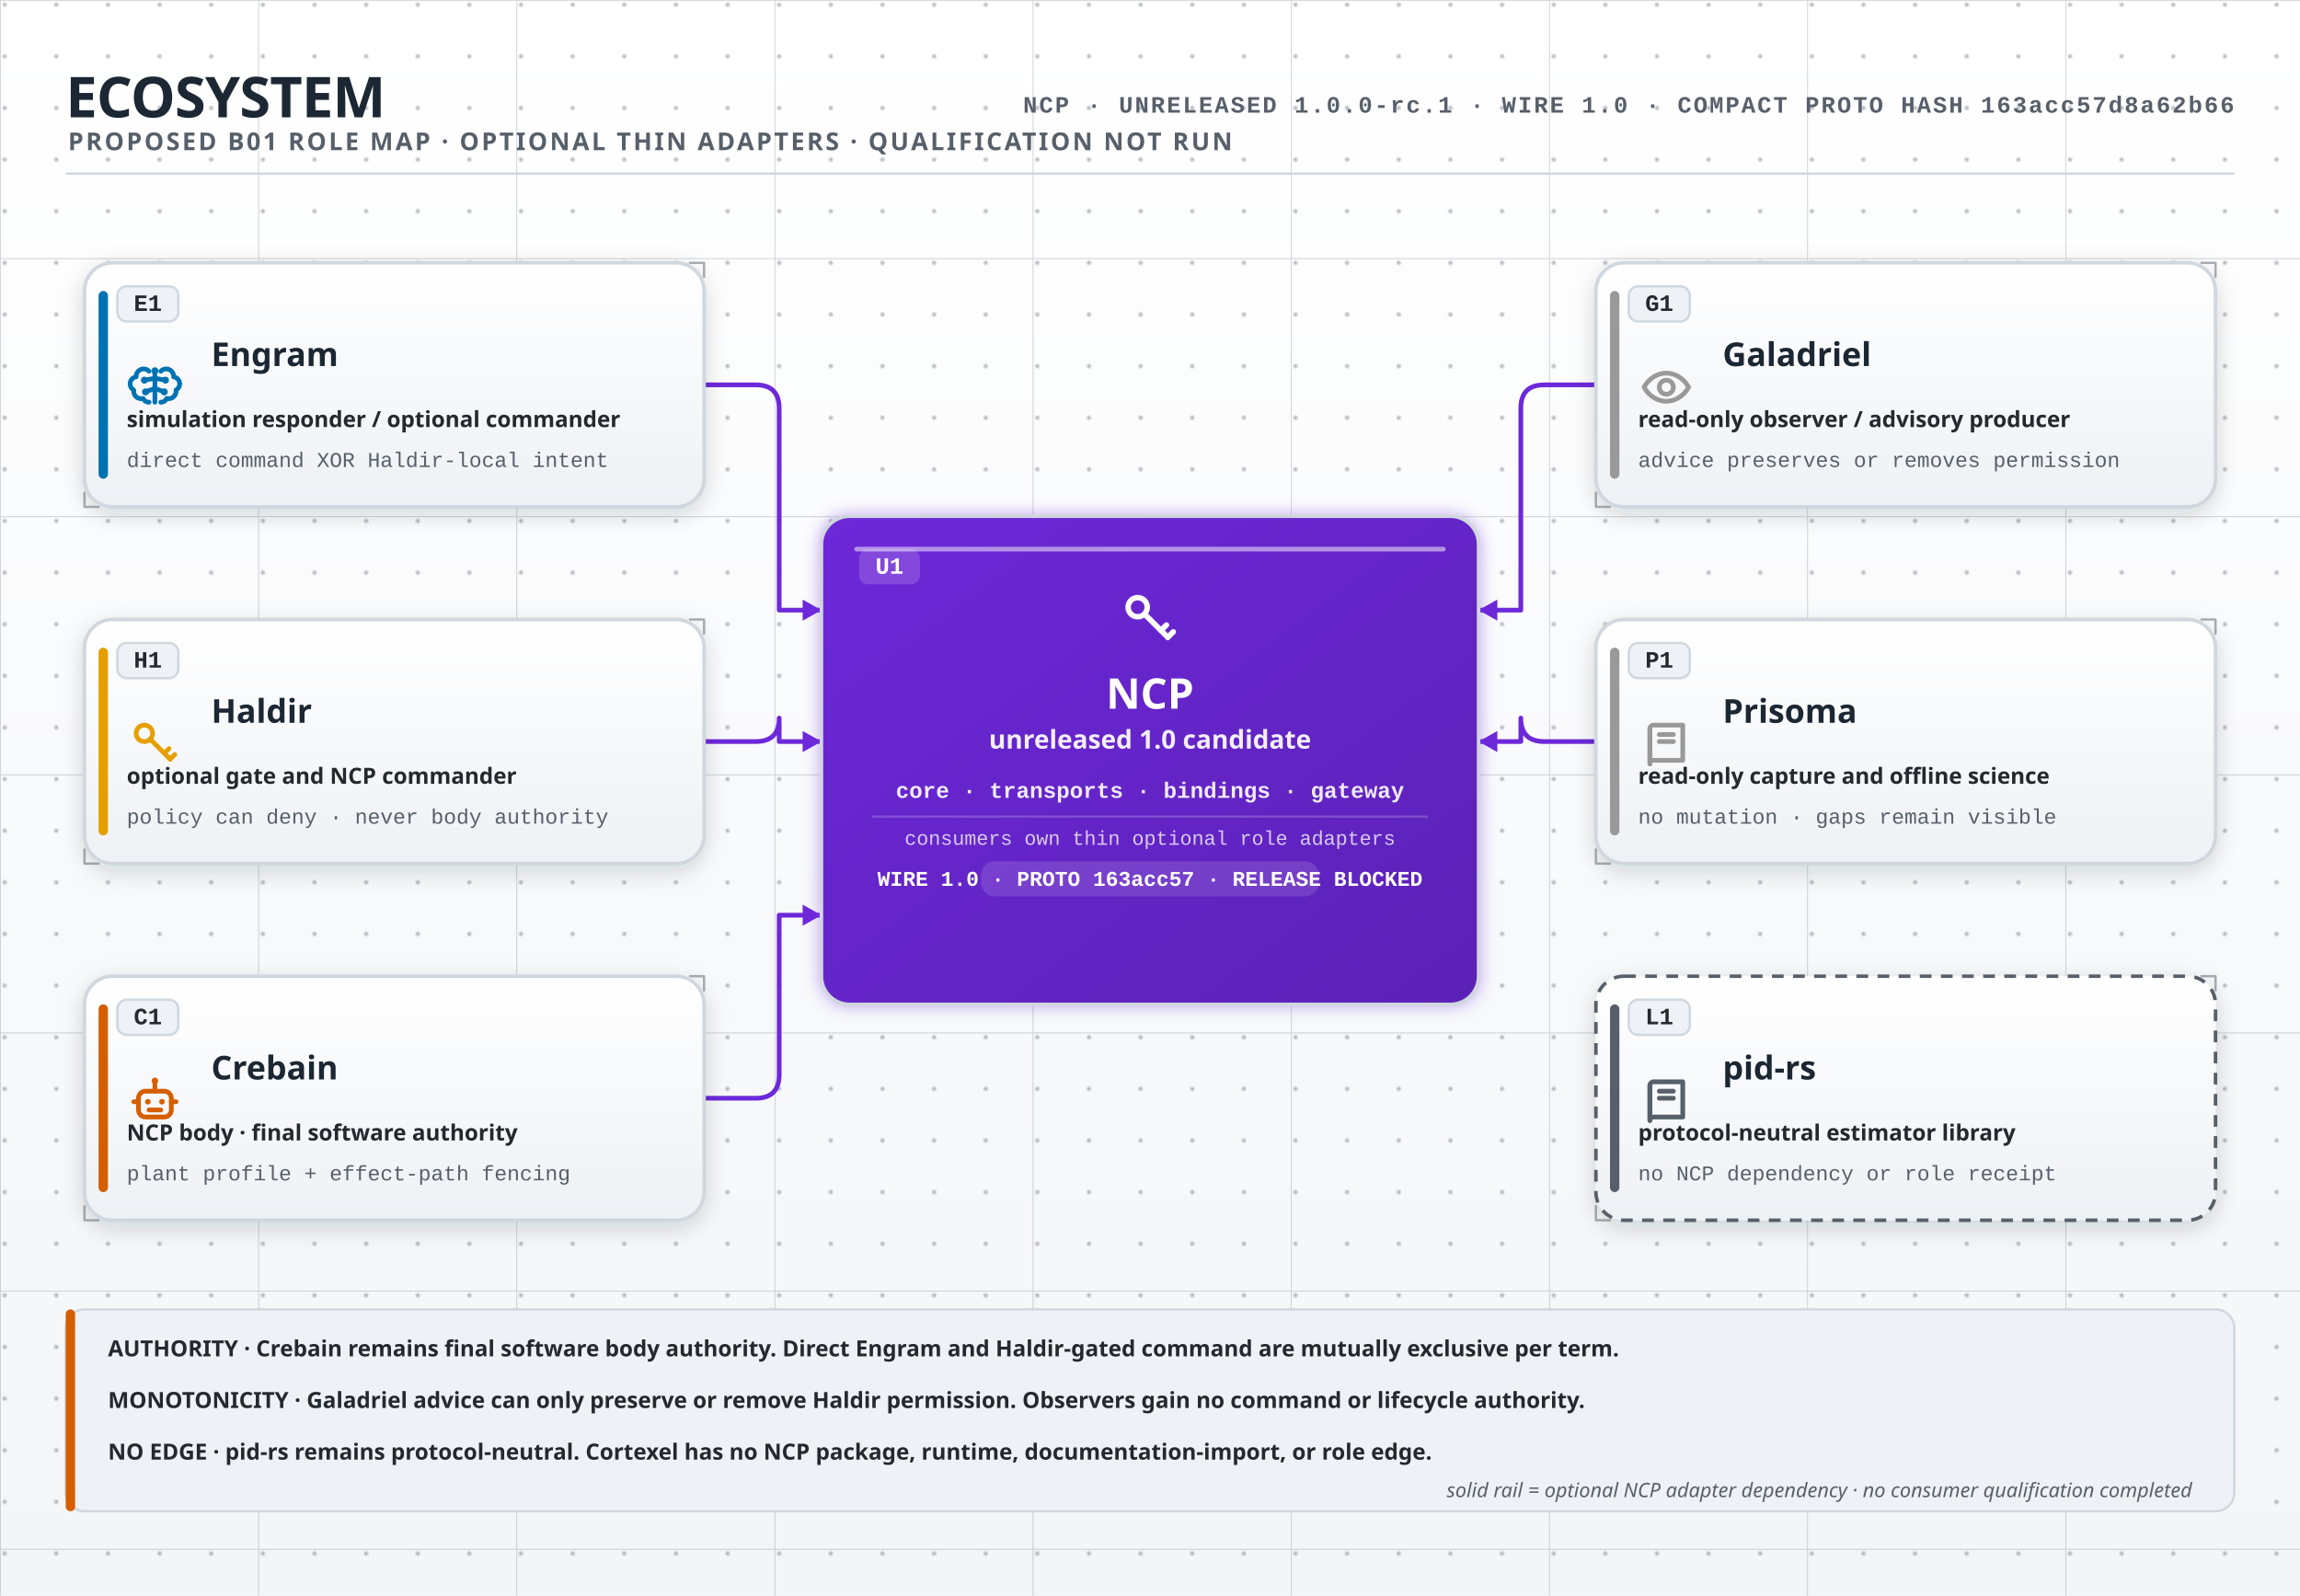
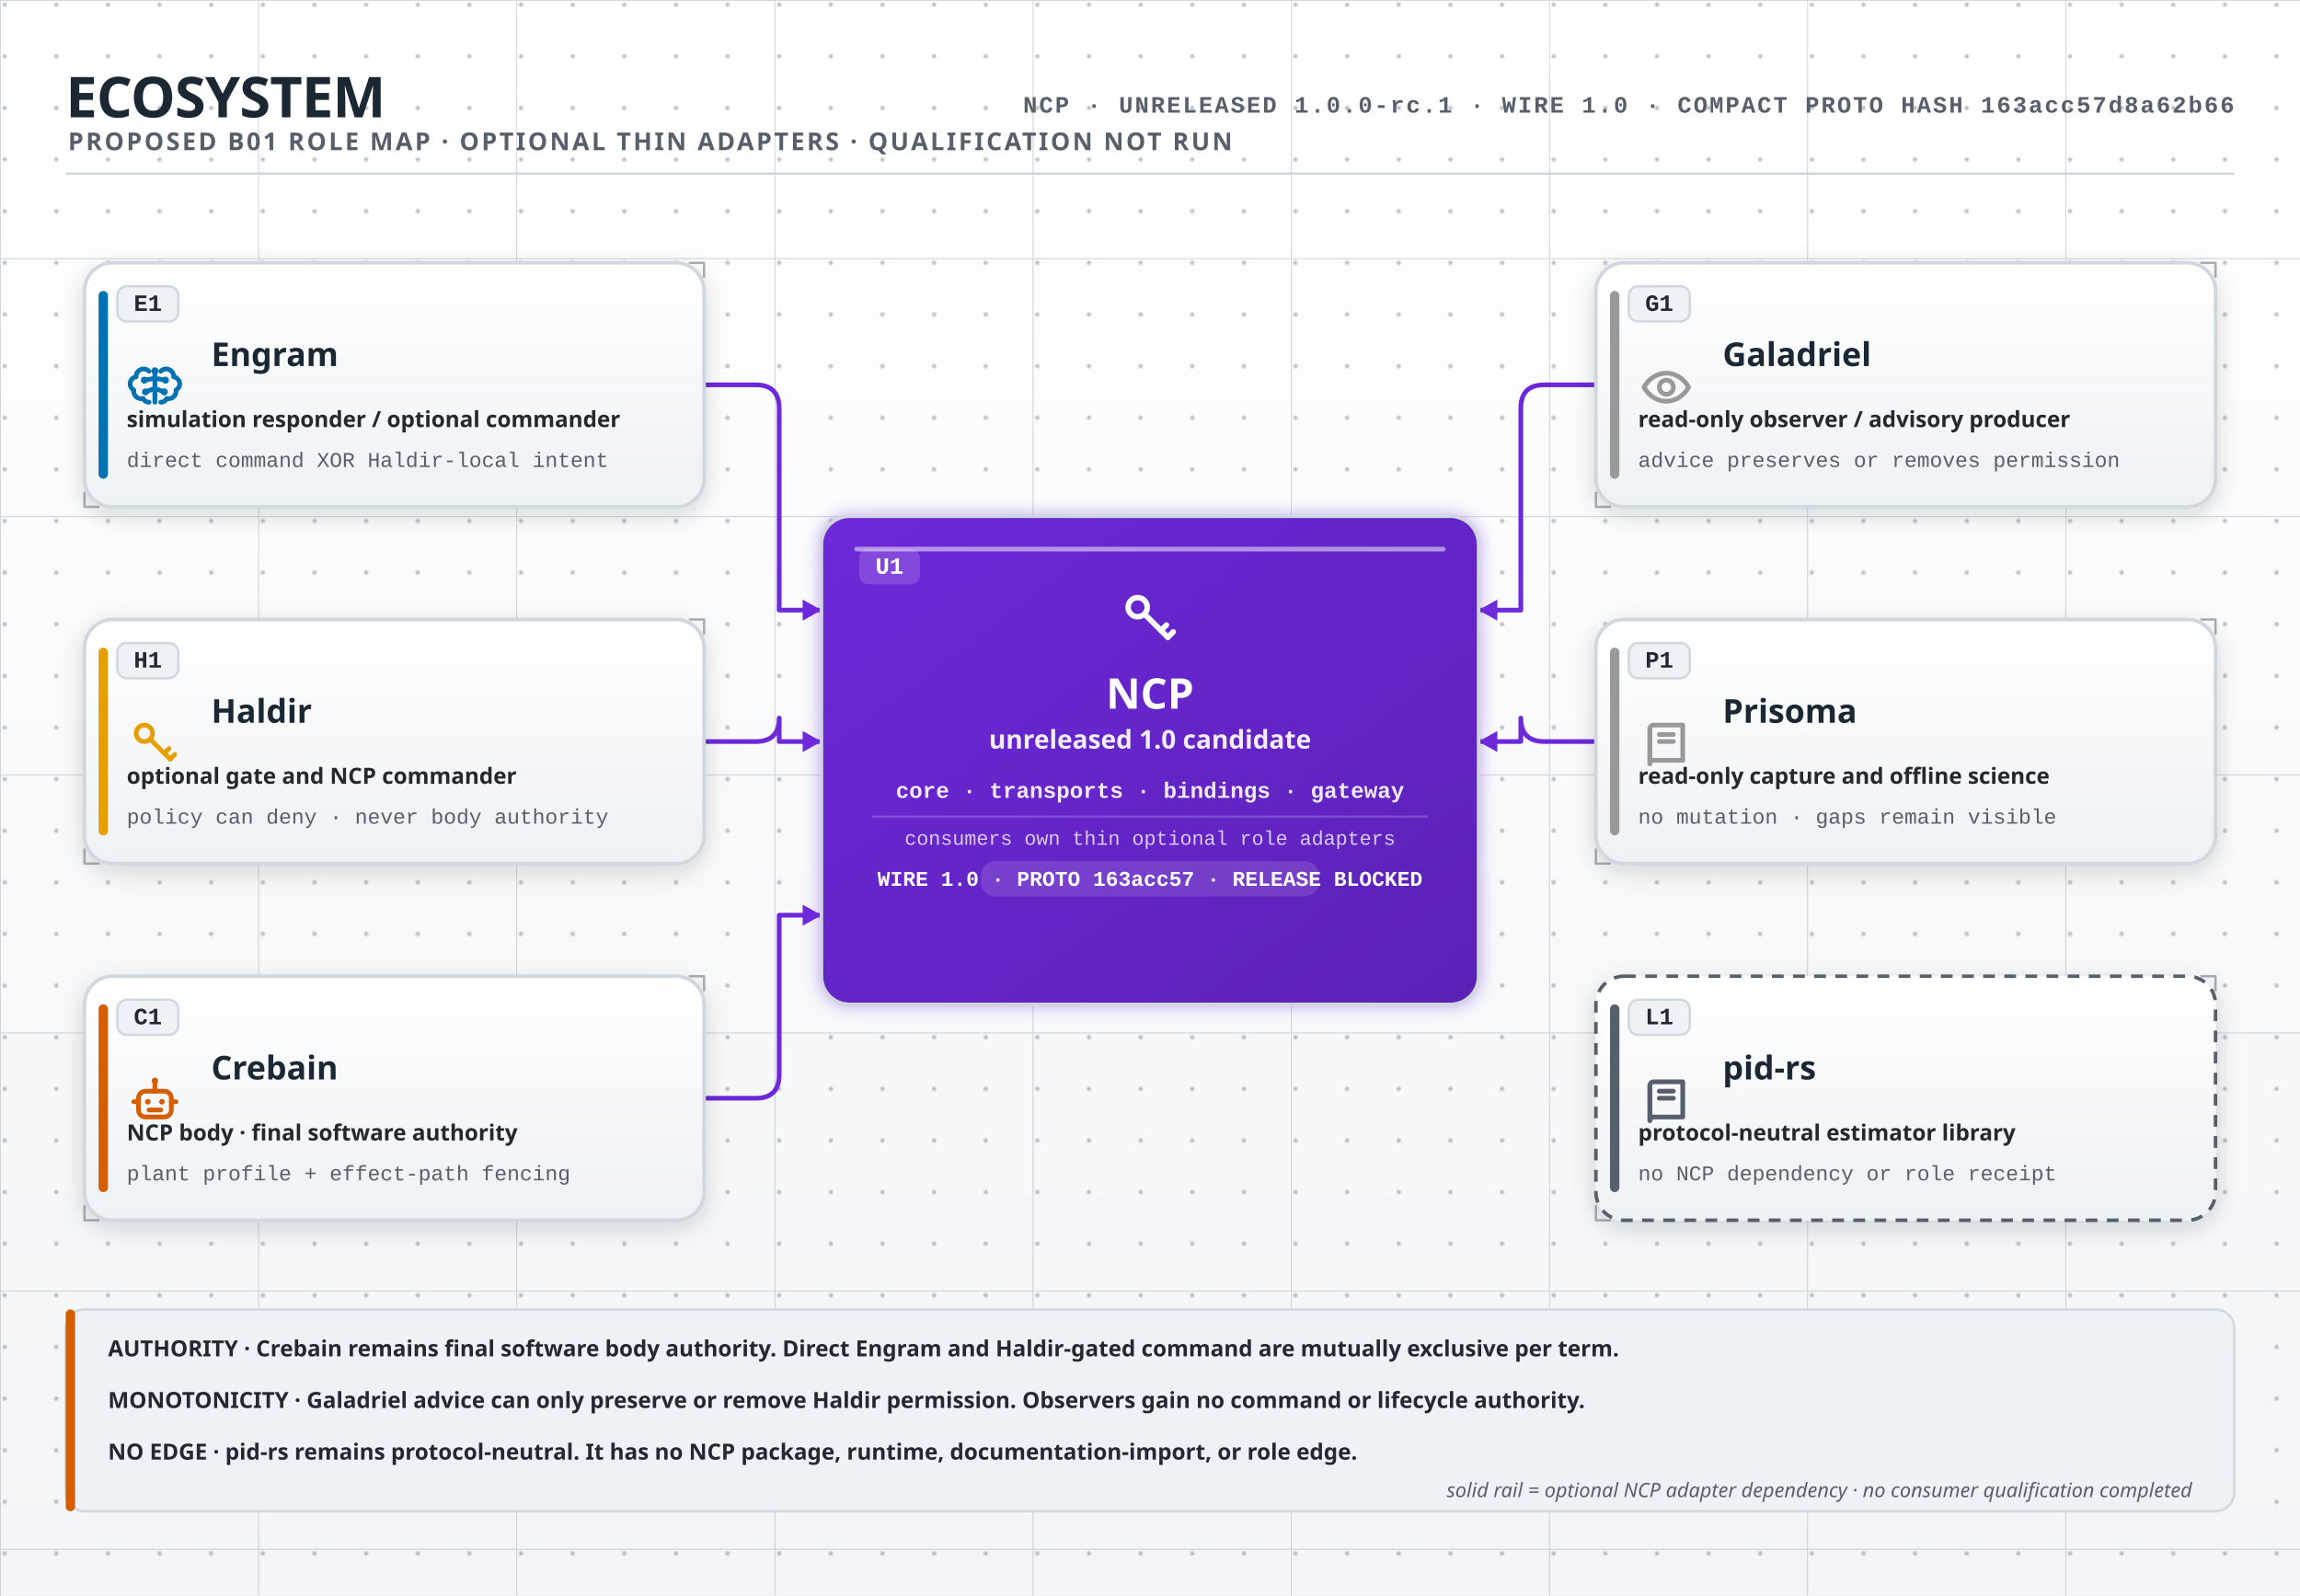
<svg xmlns="http://www.w3.org/2000/svg" width="980" height="680" viewBox="0 0 980 680" font-family="-apple-system, BlinkMacSystemFont, 'Segoe UI', 'Noto Sans', Helvetica, Arial, sans-serif" role="img" aria-labelledby="ncp-ecosystem-title ncp-ecosystem-desc">
  <defs>
    <linearGradient id="pageBg" x1="0" y1="0" x2="0" y2="1">
      <stop offset="0" stop-color="#ffffff" />
      <stop offset="1" stop-color="#f3f5f8" />
    </linearGradient>
    <linearGradient id="surface" x1="0" y1="0" x2="0" y2="1">
      <stop offset="0" stop-color="#ffffff" />
      <stop offset="1" stop-color="#eef1f5" />
    </linearGradient>
    <linearGradient id="busAction" x1="0" y1="0" x2="1" y2="0">
      <stop offset="0" stop-color="#D55E00" stop-opacity="1" />
      <stop offset="0.5" stop-color="#D55E00" stop-opacity="1" />
      <stop offset="1" stop-color="#b94f00" stop-opacity="1" />
    </linearGradient>
    <linearGradient id="contractHero" x1="0" y1="0" x2="1" y2="1">
      <stop offset="0" stop-color="#6D28D9" />
      <stop offset="1" stop-color="#5b21b6" />
    </linearGradient>
    <radialGradient id="gridDot" cx="0.5" cy="0.5" r="0.5">
      <stop offset="0" stop-color="#57606a" stop-opacity="0.5" />
      <stop offset="1" stop-color="#57606a" stop-opacity="0" />
    </radialGradient>
    <pattern id="grid" width="22" height="22" patternUnits="userSpaceOnUse">
      <circle cx="2" cy="2" r="1.4" fill="url(#gridDot)" />
    </pattern>
    <pattern id="gridMajor" width="110" height="110" patternUnits="userSpaceOnUse">
      <path d="M110 0H0V110" fill="none" stroke="#57606a" stroke-width="0.75" stroke-opacity="0.26" />
    </pattern>
    <filter id="soft" x="-40%" y="-40%" width="180%" height="180%" color-interpolation-filters="sRGB">
      <feDropShadow dx="0" dy="3" stdDeviation="5" flood-color="#1b2733" flood-opacity="0.18" />
    </filter>
    <filter id="halo" x="-60%" y="-60%" width="220%" height="220%" color-interpolation-filters="sRGB">
      <feGaussianBlur stdDeviation="3" />
    </filter>
    <filter id="glow" x="-90%" y="-90%" width="280%" height="280%" color-interpolation-filters="sRGB">
      <feGaussianBlur in="SourceAlpha" stdDeviation="3.4" result="b" />
      <feFlood flood-color="#D55E00" flood-opacity="0.4" />
      <feComposite in2="b" operator="in" result="g" />
      <feMerge>
        <feMergeNode in="g" />
        <feMergeNode in="SourceGraphic" />
      </feMerge>
    </filter>
    <marker id="arrowAction" markerUnits="userSpaceOnUse" markerWidth="12" markerHeight="12" refX="9" refY="5.5" orient="auto">
      <path d="M1,1 L9,5.5 L1,10 Z" fill="#D55E00" />
    </marker>
    <marker id="arrowControl" markerUnits="userSpaceOnUse" markerWidth="12" markerHeight="12" refX="9" refY="5.5" orient="auto">
      <path d="M1,1 L9,5.5 L1,10 Z" fill="#0072B2" />
    </marker>
    <marker id="replyControl" markerUnits="userSpaceOnUse" markerWidth="12" markerHeight="12" refX="9" refY="5.5" orient="auto">
      <path d="M2,1.5 L9,5.5 L2,9.5" fill="none" stroke="#0072B2" stroke-width="1.7" stroke-linecap="round" stroke-linejoin="round" />
    </marker>
    <marker id="arrowPercep" markerUnits="userSpaceOnUse" markerWidth="12" markerHeight="12" refX="9" refY="5.5" orient="auto">
      <path d="M1,1 L9,5.5 L1,10 Z" fill="#56B4E9" />
    </marker>
    <marker id="tapObserve" markerUnits="userSpaceOnUse" markerWidth="10" markerHeight="10" refX="5" refY="5" orient="auto">
      <circle cx="5" cy="5" r="3.2" fill="none" stroke="#999999" stroke-width="1.5" />
    </marker>
    <marker id="arrowContract" markerUnits="userSpaceOnUse" markerWidth="12" markerHeight="12" refX="9" refY="5.5" orient="auto">
      <path d="M1,1 L9,5.5 L1,10 Z" fill="#6D28D9" />
    </marker>
    <marker id="submoduleArrow" markerUnits="userSpaceOnUse" markerWidth="12" markerHeight="12" refX="9" refY="5.5" orient="auto">
      <path d="M2,1.5 L9,5.5 L2,9.5" fill="none" stroke="#999999" stroke-width="1.7" stroke-linecap="round" stroke-linejoin="round" />
    </marker>
    <marker id="arrowActive" markerUnits="userSpaceOnUse" markerWidth="12" markerHeight="12" refX="9" refY="5.5" orient="auto">
      <path d="M1,1 L9,5.5 L1,10 Z" fill="#009E73" />
    </marker>
    <marker id="arrowEstop" markerUnits="userSpaceOnUse" markerWidth="12" markerHeight="12" refX="9" refY="5.5" orient="auto">
      <path d="M1,1 L9,5.5 L1,10 Z" fill="#D55E00" stroke="#ffd9c2" stroke-width="0.6" />
    </marker>
    <marker id="arrowHold" markerUnits="userSpaceOnUse" markerWidth="12" markerHeight="12" refX="9" refY="5.5" orient="auto">
      <path d="M1,1 L9,5.5 L1,10 Z" fill="#E69F00" />
    </marker>
    <marker id="arrowMut" markerUnits="userSpaceOnUse" markerWidth="12" markerHeight="12" refX="9" refY="5.5" orient="auto">
      <path d="M1,1 L9,5.5 L1,10 Z" fill="#57606a" />
    </marker>
    <marker id="arrowConfig" markerUnits="userSpaceOnUse" markerWidth="12" markerHeight="12" refX="9" refY="5.5" orient="auto">
      <path d="M1,1 L9,5.5 L1,10 Z" fill="#CC79A7" />
    </marker>
    <filter id="glowContract" x="-90%" y="-90%" width="280%" height="280%" color-interpolation-filters="sRGB">
      <feGaussianBlur in="SourceAlpha" stdDeviation="3.4" result="b" />
      <feFlood flood-color="#6D28D9" flood-opacity="0.4" />
      <feComposite in2="b" operator="in" result="g" />
      <feMerge>
        <feMergeNode in="g" />
        <feMergeNode in="SourceGraphic" />
      </feMerge>
    </filter>
    <filter id="glowActive" x="-90%" y="-90%" width="280%" height="280%" color-interpolation-filters="sRGB">
      <feGaussianBlur in="SourceAlpha" stdDeviation="3.4" result="b" />
      <feFlood flood-color="#009E73" flood-opacity="0.4" />
      <feComposite in2="b" operator="in" result="g" />
      <feMerge>
        <feMergeNode in="g" />
        <feMergeNode in="SourceGraphic" />
      </feMerge>
    </filter>
  </defs>
  <rect x="0" y="0" width="980" height="680" rx="0" fill="url(#pageBg)" />
  <rect x="0" y="0" width="980" height="680" rx="0" fill="url(#gridMajor)" />
  <rect x="0" y="0" width="980" height="680" rx="0" fill="url(#grid)" />
  <text x="28" y="50" font-family="-apple-system, BlinkMacSystemFont, 'Segoe UI', 'Noto Sans', Helvetica, Arial, sans-serif" font-size="24" font-weight="800" font-style="normal" fill="#1b2733" text-anchor="start" letter-spacing="-0.3" text-rendering="geometricPrecision">ECOSYSTEM</text>
  <text x="29" y="64" font-family="-apple-system, BlinkMacSystemFont, 'Segoe UI', 'Noto Sans', Helvetica, Arial, sans-serif" font-size="10.5" font-weight="600" font-style="normal" fill="#57606a" text-anchor="start" letter-spacing="1.0" text-rendering="geometricPrecision">PROPOSED B01 ROLE MAP  ·  OPTIONAL THIN ADAPTERS  ·  QUALIFICATION NOT RUN</text>
  <line x1="28" y1="74" x2="952" y2="74" stroke="#d0d7de" stroke-width="1" stroke-linecap="butt" />
  <text x="952" y="48" font-family="ui-monospace, SFMono-Regular, 'SF Mono', Menlo, Consolas, 'Liberation Mono', monospace" font-size="10" font-weight="600" font-style="normal" fill="#57606a" text-anchor="end" letter-spacing="0.8" text-rendering="geometricPrecision">NCP · UNRELEASED 1.0.0-rc.1 · WIRE 1.0 · COMPACT PROTO HASH 163acc57d8a62b66</text>
  <path d="M300,164.0 L322,164.0 Q332,164.0 332,174.0 L332,260 L350,260" fill="none" stroke="#6D28D9" stroke-width="2" stroke-linecap="round" stroke-linejoin="round" marker-end="url(#arrowContract)" />
  <path d="M300,316.0 L322,316.0 Q332,316.0 332,306.0 L332,316.0 L350,316.0" fill="none" stroke="#6D28D9" stroke-width="2" stroke-linecap="round" stroke-linejoin="round" marker-end="url(#arrowContract)" />
  <path d="M300,468.0 L322,468.0 Q332,468.0 332,458.0 L332,390 L350,390" fill="none" stroke="#6D28D9" stroke-width="2" stroke-linecap="round" stroke-linejoin="round" marker-end="url(#arrowContract)" />
  <path d="M680,164.0 L658,164.0 Q648,164.0 648,174.0 L648,260 L630,260" fill="none" stroke="#6D28D9" stroke-width="2" stroke-linecap="round" stroke-linejoin="round" marker-end="url(#arrowContract)" />
  <path d="M680,316.0 L658,316.0 Q648,316.0 648,306.0 L648,316.0 L630,316.0" fill="none" stroke="#6D28D9" stroke-width="2" stroke-linecap="round" stroke-linejoin="round" marker-end="url(#arrowContract)" />
  <rect x="36" y="112" width="264" height="104" rx="12" fill="url(#surface)" filter="url(#soft)" />
  <rect x="36" y="112" width="264" height="104" rx="12" fill="none" stroke="#d0d7de" stroke-width="1.5" />
  <rect x="42" y="124" width="4" height="80" rx="2" fill="#0072B2" />
  <path d="M294,112 L300,112 L300,118" fill="none" stroke="#57606a" stroke-width="1" stroke-linecap="round" stroke-linejoin="round" stroke-opacity="0.5" />
  <path d="M36,210 L36,216 L42,216" fill="none" stroke="#57606a" stroke-width="1" stroke-linecap="round" stroke-linejoin="round" stroke-opacity="0.5" />
  <rect x="50" y="122" width="26" height="15" rx="4" fill="#eef1f5" stroke="#d0d7de" stroke-width="1" />
  <text x="63" y="132.5" font-family="ui-monospace, SFMono-Regular, 'SF Mono', Menlo, Consolas, 'Liberation Mono', monospace" font-size="10" font-weight="700" font-style="normal" fill="#24292f" text-anchor="middle" text-rendering="geometricPrecision">E1</text>
  <g transform="translate(54,153) scale(1)" fill="none" stroke="#0072B2" stroke-width="2" stroke-linecap="round" stroke-linejoin="round">
    <path d="M9.5 5.2A3.2 3.2 0 0 0 4 7.6a3 3 0 0 0-1 5.6a3.2 3.2 0 0 0 4 3.6a2.6 2.6 0 0 0 2.5 1.6" />
    <path d="M14.5 5.2A3.2 3.2 0 0 1 20 7.6a3 3 0 0 1 1 5.6a3.2 3.2 0 0 1-4 3.6a2.6 2.6 0 0 1-2.5 1.6" />
    <path d="M12 5v13.4" />
    <circle cx="12" cy="5" r="0.5" fill="#0072B2" stroke="#0072B2" />
    <circle cx="7.5" cy="9" r="0.5" fill="#0072B2" stroke="#0072B2" />
    <circle cx="16.5" cy="9" r="0.5" fill="#0072B2" stroke="#0072B2" />
    <circle cx="8" cy="14" r="0.5" fill="#0072B2" stroke="#0072B2" />
    <circle cx="16" cy="14" r="0.5" fill="#0072B2" stroke="#0072B2" />
    <path d="M12 8.2 7.5 9M12 8.2 16.5 9M12 12.5 8 14M12 12.5 16 14" />
  </g>
  <text x="90" y="156" font-family="-apple-system, BlinkMacSystemFont, 'Segoe UI', 'Noto Sans', Helvetica, Arial, sans-serif" font-size="14" font-weight="700" font-style="normal" fill="#1b2733" text-anchor="start" text-rendering="geometricPrecision">Engram</text>
  <text x="54" y="182" font-family="-apple-system, BlinkMacSystemFont, 'Segoe UI', 'Noto Sans', Helvetica, Arial, sans-serif" font-size="9.5" font-weight="600" font-style="normal" fill="#24292f" text-anchor="start" text-rendering="geometricPrecision">simulation responder / optional commander</text>
  <text x="54" y="199" font-family="ui-monospace, SFMono-Regular, 'SF Mono', Menlo, Consolas, 'Liberation Mono', monospace" font-size="9" font-weight="500" font-style="normal" fill="#57606a" text-anchor="start" text-rendering="geometricPrecision">direct command XOR Haldir-local intent</text>
  <rect x="36" y="264" width="264" height="104" rx="12" fill="url(#surface)" filter="url(#soft)" />
  <rect x="36" y="264" width="264" height="104" rx="12" fill="none" stroke="#d0d7de" stroke-width="1.5" />
  <rect x="42" y="276" width="4" height="80" rx="2" fill="#E69F00" />
  <path d="M294,264 L300,264 L300,270" fill="none" stroke="#57606a" stroke-width="1" stroke-linecap="round" stroke-linejoin="round" stroke-opacity="0.5" />
  <path d="M36,362 L36,368 L42,368" fill="none" stroke="#57606a" stroke-width="1" stroke-linecap="round" stroke-linejoin="round" stroke-opacity="0.5" />
  <rect x="50" y="274" width="26" height="15" rx="4" fill="#eef1f5" stroke="#d0d7de" stroke-width="1" />
  <text x="63" y="284.5" font-family="ui-monospace, SFMono-Regular, 'SF Mono', Menlo, Consolas, 'Liberation Mono', monospace" font-size="10" font-weight="700" font-style="normal" fill="#24292f" text-anchor="middle" text-rendering="geometricPrecision">H1</text>
  <g transform="translate(54,305) scale(1)" fill="none" stroke="#E69F00" stroke-width="2" stroke-linecap="round" stroke-linejoin="round">
    <circle cx="7.5" cy="7.5" r="3.5" />
    <path d="M10 10l8.5 8.5" />
    <path d="M16 16l2-2M18.5 18.5l2-2" />
  </g>
  <text x="90" y="308" font-family="-apple-system, BlinkMacSystemFont, 'Segoe UI', 'Noto Sans', Helvetica, Arial, sans-serif" font-size="14" font-weight="700" font-style="normal" fill="#1b2733" text-anchor="start" text-rendering="geometricPrecision">Haldir</text>
  <text x="54" y="334" font-family="-apple-system, BlinkMacSystemFont, 'Segoe UI', 'Noto Sans', Helvetica, Arial, sans-serif" font-size="9.5" font-weight="600" font-style="normal" fill="#24292f" text-anchor="start" text-rendering="geometricPrecision">optional gate and NCP commander</text>
  <text x="54" y="351" font-family="ui-monospace, SFMono-Regular, 'SF Mono', Menlo, Consolas, 'Liberation Mono', monospace" font-size="9" font-weight="500" font-style="normal" fill="#57606a" text-anchor="start" text-rendering="geometricPrecision">policy can deny · never body authority</text>
  <rect x="36" y="416" width="264" height="104" rx="12" fill="url(#surface)" filter="url(#soft)" />
  <rect x="36" y="416" width="264" height="104" rx="12" fill="none" stroke="#d0d7de" stroke-width="1.5" />
  <rect x="42" y="428" width="4" height="80" rx="2" fill="#D55E00" />
  <path d="M294,416 L300,416 L300,422" fill="none" stroke="#57606a" stroke-width="1" stroke-linecap="round" stroke-linejoin="round" stroke-opacity="0.5" />
  <path d="M36,514 L36,520 L42,520" fill="none" stroke="#57606a" stroke-width="1" stroke-linecap="round" stroke-linejoin="round" stroke-opacity="0.5" />
  <rect x="50" y="426" width="26" height="15" rx="4" fill="#eef1f5" stroke="#d0d7de" stroke-width="1" />
  <text x="63" y="436.5" font-family="ui-monospace, SFMono-Regular, 'SF Mono', Menlo, Consolas, 'Liberation Mono', monospace" font-size="10" font-weight="700" font-style="normal" fill="#24292f" text-anchor="middle" text-rendering="geometricPrecision">C1</text>
  <g transform="translate(54,457) scale(1)" fill="none" stroke="#D55E00" stroke-width="2" stroke-linecap="round" stroke-linejoin="round">
    <rect x="5" y="8" width="14" height="11" rx="3" />
    <path d="M12 8V5" />
    <circle cx="12" cy="3.6" r="1.4" fill="#D55E00" stroke="none" />
    <circle cx="9" cy="12.5" r="1.2" fill="#D55E00" stroke="none" />
    <circle cx="15" cy="12.5" r="1.2" fill="#D55E00" stroke="none" />
    <path d="M9.5 16h5" />
    <path d="M5 12.5H3M19 12.5h2" />
  </g>
  <text x="90" y="460" font-family="-apple-system, BlinkMacSystemFont, 'Segoe UI', 'Noto Sans', Helvetica, Arial, sans-serif" font-size="14" font-weight="700" font-style="normal" fill="#1b2733" text-anchor="start" text-rendering="geometricPrecision">Crebain</text>
  <text x="54" y="486" font-family="-apple-system, BlinkMacSystemFont, 'Segoe UI', 'Noto Sans', Helvetica, Arial, sans-serif" font-size="9.5" font-weight="600" font-style="normal" fill="#24292f" text-anchor="start" text-rendering="geometricPrecision">NCP body · final software authority</text>
  <text x="54" y="503" font-family="ui-monospace, SFMono-Regular, 'SF Mono', Menlo, Consolas, 'Liberation Mono', monospace" font-size="9" font-weight="500" font-style="normal" fill="#57606a" text-anchor="start" text-rendering="geometricPrecision">plant profile + effect-path fencing</text>
  <rect x="680" y="112" width="264" height="104" rx="12" fill="url(#surface)" filter="url(#soft)" />
  <rect x="680" y="112" width="264" height="104" rx="12" fill="none" stroke="#d0d7de" stroke-width="1.5" />
  <rect x="686" y="124" width="4" height="80" rx="2" fill="#999999" />
  <path d="M938,112 L944,112 L944,118" fill="none" stroke="#57606a" stroke-width="1" stroke-linecap="round" stroke-linejoin="round" stroke-opacity="0.5" />
  <path d="M680,210 L680,216 L686,216" fill="none" stroke="#57606a" stroke-width="1" stroke-linecap="round" stroke-linejoin="round" stroke-opacity="0.5" />
  <rect x="694" y="122" width="26" height="15" rx="4" fill="#eef1f5" stroke="#d0d7de" stroke-width="1" />
  <text x="707" y="132.5" font-family="ui-monospace, SFMono-Regular, 'SF Mono', Menlo, Consolas, 'Liberation Mono', monospace" font-size="10" font-weight="700" font-style="normal" fill="#24292f" text-anchor="middle" text-rendering="geometricPrecision">G1</text>
  <g transform="translate(698,153) scale(1)" fill="none" stroke="#999999" stroke-width="2" stroke-linecap="round" stroke-linejoin="round">
    <path d="M2.5 12c2.2-4 6-6 9.5-6s7.3 2 9.5 6c-2.2 4-6 6-9.5 6s-7.3-2-9.5-6Z" />
    <circle cx="12" cy="12" r="3" />
  </g>
  <text x="734" y="156" font-family="-apple-system, BlinkMacSystemFont, 'Segoe UI', 'Noto Sans', Helvetica, Arial, sans-serif" font-size="14" font-weight="700" font-style="normal" fill="#1b2733" text-anchor="start" text-rendering="geometricPrecision">Galadriel</text>
  <text x="698" y="182" font-family="-apple-system, BlinkMacSystemFont, 'Segoe UI', 'Noto Sans', Helvetica, Arial, sans-serif" font-size="9.5" font-weight="600" font-style="normal" fill="#24292f" text-anchor="start" text-rendering="geometricPrecision">read-only observer / advisory producer</text>
  <text x="698" y="199" font-family="ui-monospace, SFMono-Regular, 'SF Mono', Menlo, Consolas, 'Liberation Mono', monospace" font-size="9" font-weight="500" font-style="normal" fill="#57606a" text-anchor="start" text-rendering="geometricPrecision">advice preserves or removes permission</text>
  <rect x="680" y="264" width="264" height="104" rx="12" fill="url(#surface)" filter="url(#soft)" />
  <rect x="680" y="264" width="264" height="104" rx="12" fill="none" stroke="#d0d7de" stroke-width="1.5" />
  <rect x="686" y="276" width="4" height="80" rx="2" fill="#999999" />
  <path d="M938,264 L944,264 L944,270" fill="none" stroke="#57606a" stroke-width="1" stroke-linecap="round" stroke-linejoin="round" stroke-opacity="0.5" />
  <path d="M680,362 L680,368 L686,368" fill="none" stroke="#57606a" stroke-width="1" stroke-linecap="round" stroke-linejoin="round" stroke-opacity="0.5" />
  <rect x="694" y="274" width="26" height="15" rx="4" fill="#eef1f5" stroke="#d0d7de" stroke-width="1" />
  <text x="707" y="284.5" font-family="ui-monospace, SFMono-Regular, 'SF Mono', Menlo, Consolas, 'Liberation Mono', monospace" font-size="10" font-weight="700" font-style="normal" fill="#24292f" text-anchor="middle" text-rendering="geometricPrecision">P1</text>
  <g transform="translate(698,305) scale(1)" fill="none" stroke="#999999" stroke-width="2" stroke-linecap="round" stroke-linejoin="round">
    <path d="M5 5.5A1.5 1.5 0 0 1 6.5 4H19v15H6.5A1.5 1.5 0 0 0 5 20.5Z" />
    <path d="M5 5.5v15" />
    <path d="M9 8h6M9 11h6" />
  </g>
  <text x="734" y="308" font-family="-apple-system, BlinkMacSystemFont, 'Segoe UI', 'Noto Sans', Helvetica, Arial, sans-serif" font-size="14" font-weight="700" font-style="normal" fill="#1b2733" text-anchor="start" text-rendering="geometricPrecision">Prisoma</text>
  <text x="698" y="334" font-family="-apple-system, BlinkMacSystemFont, 'Segoe UI', 'Noto Sans', Helvetica, Arial, sans-serif" font-size="9.5" font-weight="600" font-style="normal" fill="#24292f" text-anchor="start" text-rendering="geometricPrecision">read-only capture and offline science</text>
  <text x="698" y="351" font-family="ui-monospace, SFMono-Regular, 'SF Mono', Menlo, Consolas, 'Liberation Mono', monospace" font-size="9" font-weight="500" font-style="normal" fill="#57606a" text-anchor="start" text-rendering="geometricPrecision">no mutation · gaps remain visible</text>
  <rect x="680" y="416" width="264" height="104" rx="12" fill="url(#surface)" filter="url(#soft)" />
  <rect x="680" y="416" width="264" height="104" rx="12" fill="none" stroke="#57606a" stroke-width="1.5" stroke-dasharray="5 4" fill-opacity="0.7" />
  <rect x="686" y="428" width="4" height="80" rx="2" fill="#57606a" />
  <path d="M938,416 L944,416 L944,422" fill="none" stroke="#57606a" stroke-width="1" stroke-linecap="round" stroke-linejoin="round" stroke-opacity="0.5" />
  <path d="M680,514 L680,520 L686,520" fill="none" stroke="#57606a" stroke-width="1" stroke-linecap="round" stroke-linejoin="round" stroke-opacity="0.5" />
  <rect x="694" y="426" width="26" height="15" rx="4" fill="#eef1f5" stroke="#d0d7de" stroke-width="1" />
  <text x="707" y="436.5" font-family="ui-monospace, SFMono-Regular, 'SF Mono', Menlo, Consolas, 'Liberation Mono', monospace" font-size="10" font-weight="700" font-style="normal" fill="#24292f" text-anchor="middle" text-rendering="geometricPrecision">L1</text>
  <g transform="translate(698,457) scale(1)" fill="none" stroke="#57606a" stroke-width="2" stroke-linecap="round" stroke-linejoin="round">
    <path d="M5 5.5A1.5 1.5 0 0 1 6.5 4H19v15H6.5A1.5 1.5 0 0 0 5 20.5Z" />
    <path d="M5 5.5v15" />
    <path d="M9 8h6M9 11h6" />
  </g>
  <text x="734" y="460" font-family="-apple-system, BlinkMacSystemFont, 'Segoe UI', 'Noto Sans', Helvetica, Arial, sans-serif" font-size="14" font-weight="700" font-style="normal" fill="#1b2733" text-anchor="start" text-rendering="geometricPrecision">pid-rs</text>
  <text x="698" y="486" font-family="-apple-system, BlinkMacSystemFont, 'Segoe UI', 'Noto Sans', Helvetica, Arial, sans-serif" font-size="9.5" font-weight="600" font-style="normal" fill="#24292f" text-anchor="start" text-rendering="geometricPrecision">protocol-neutral estimator library</text>
  <text x="698" y="503" font-family="ui-monospace, SFMono-Regular, 'SF Mono', Menlo, Consolas, 'Liberation Mono', monospace" font-size="9" font-weight="500" font-style="normal" fill="#57606a" text-anchor="start" text-rendering="geometricPrecision">no NCP dependency or role receipt</text>
  <rect x="350" y="220" width="280" height="208" rx="12" fill="url(#contractHero)" stroke="#d0d7de" stroke-width="1.5" filter="url(#glowContract)" />
  <rect x="364" y="233" width="252" height="2" rx="1" fill="#ffffff" fill-opacity="0.5" />
  <rect x="366" y="234" width="26" height="15" rx="4" fill="#ffffff" fill-opacity="0.16" />
  <text x="379" y="244.5" font-family="ui-monospace, SFMono-Regular, 'SF Mono', Menlo, Consolas, 'Liberation Mono', monospace" font-size="10" font-weight="700" font-style="normal" fill="#ffffff" text-anchor="middle" text-rendering="geometricPrecision">U1</text>
  <g transform="translate(476.0,250) scale(1.1667)" fill="none" stroke="#ffffff" stroke-width="2" stroke-linecap="round" stroke-linejoin="round">
    <circle cx="7.5" cy="7.5" r="3.5" />
    <path d="M10 10l8.5 8.5" />
    <path d="M16 16l2-2M18.5 18.5l2-2" />
  </g>
  <text x="490.0" y="302" font-family="-apple-system, BlinkMacSystemFont, 'Segoe UI', 'Noto Sans', Helvetica, Arial, sans-serif" font-size="18" font-weight="800" font-style="normal" fill="#ffffff" text-anchor="middle" text-rendering="geometricPrecision">NCP</text>
  <text x="490.0" y="319" font-family="-apple-system, BlinkMacSystemFont, 'Segoe UI', 'Noto Sans', Helvetica, Arial, sans-serif" font-size="11" font-weight="600" font-style="normal" fill="#ffffff" fill-opacity="0.92" text-anchor="middle" text-rendering="geometricPrecision">unreleased 1.0 candidate</text>
  <text x="490.0" y="340" font-family="ui-monospace, SFMono-Regular, 'SF Mono', Menlo, Consolas, 'Liberation Mono', monospace" font-size="9.5" font-weight="600" font-style="normal" fill="#ffffff" fill-opacity="0.9" text-anchor="middle" text-rendering="geometricPrecision">core · transports · bindings · gateway</text>
  <line x1="372" y1="348" x2="608" y2="348" stroke="#ffffff" stroke-width="1" stroke-linecap="round" stroke-opacity="0.18" />
  <text x="490.0" y="360" font-family="ui-monospace, SFMono-Regular, 'SF Mono', Menlo, Consolas, 'Liberation Mono', monospace" font-size="8.5" font-weight="500" font-style="normal" fill="#ffffff" fill-opacity="0.76" text-anchor="middle" text-rendering="geometricPrecision">consumers own thin optional role adapters</text>
  <rect x="418.0" y="367" width="144" height="15" rx="6" fill="#ffffff" fill-opacity="0.13" />
  <text x="490.0" y="377.5" font-family="ui-monospace, SFMono-Regular, 'SF Mono', Menlo, Consolas, 'Liberation Mono', monospace" font-size="9" font-weight="700" font-style="normal" fill="#ffffff" text-anchor="middle" text-rendering="geometricPrecision">WIRE 1.0 · PROTO 163acc57 · RELEASE BLOCKED</text>
  <rect x="28" y="558" width="924" height="86" rx="8" fill="#eef1f5" stroke="#d0d7de" stroke-width="1" />
  <rect x="28" y="558" width="4" height="86" rx="2" fill="#D55E00" />
  <text x="46" y="578" font-family="-apple-system, BlinkMacSystemFont, 'Segoe UI', 'Noto Sans', Helvetica, Arial, sans-serif" font-size="9.5" font-weight="600" font-style="normal" fill="#24292f" text-anchor="start" text-rendering="geometricPrecision">AUTHORITY · Crebain remains final software body authority. Direct Engram and Haldir-gated command are mutually exclusive per term.</text>
  <text x="46" y="600" font-family="-apple-system, BlinkMacSystemFont, 'Segoe UI', 'Noto Sans', Helvetica, Arial, sans-serif" font-size="9.5" font-weight="600" font-style="normal" fill="#24292f" text-anchor="start" text-rendering="geometricPrecision">MONOTONICITY · Galadriel advice can only preserve or remove Haldir permission. Observers gain no command or lifecycle authority.</text>
-   <text x="46" y="622" font-family="-apple-system, BlinkMacSystemFont, 'Segoe UI', 'Noto Sans', Helvetica, Arial, sans-serif" font-size="9.5" font-weight="600" font-style="normal" fill="#24292f" text-anchor="start" text-rendering="geometricPrecision">NO EDGE · pid-rs remains protocol-neutral. Cortexel has no NCP package, runtime, documentation-import, or role edge.</text>
+   <text x="46" y="622" font-family="-apple-system, BlinkMacSystemFont, 'Segoe UI', 'Noto Sans', Helvetica, Arial, sans-serif" font-size="9.5" font-weight="600" font-style="normal" fill="#24292f" text-anchor="start" text-rendering="geometricPrecision">NO EDGE · pid-rs remains protocol-neutral. It has no NCP package, runtime, documentation-import, or role edge.</text>
  <text x="934" y="638" font-family="-apple-system, BlinkMacSystemFont, 'Segoe UI', 'Noto Sans', Helvetica, Arial, sans-serif" font-size="8.5" font-weight="500" font-style="italic" fill="#57606a" text-anchor="end" text-rendering="geometricPrecision">solid rail = optional NCP adapter dependency · no consumer qualification completed</text>
</svg>
